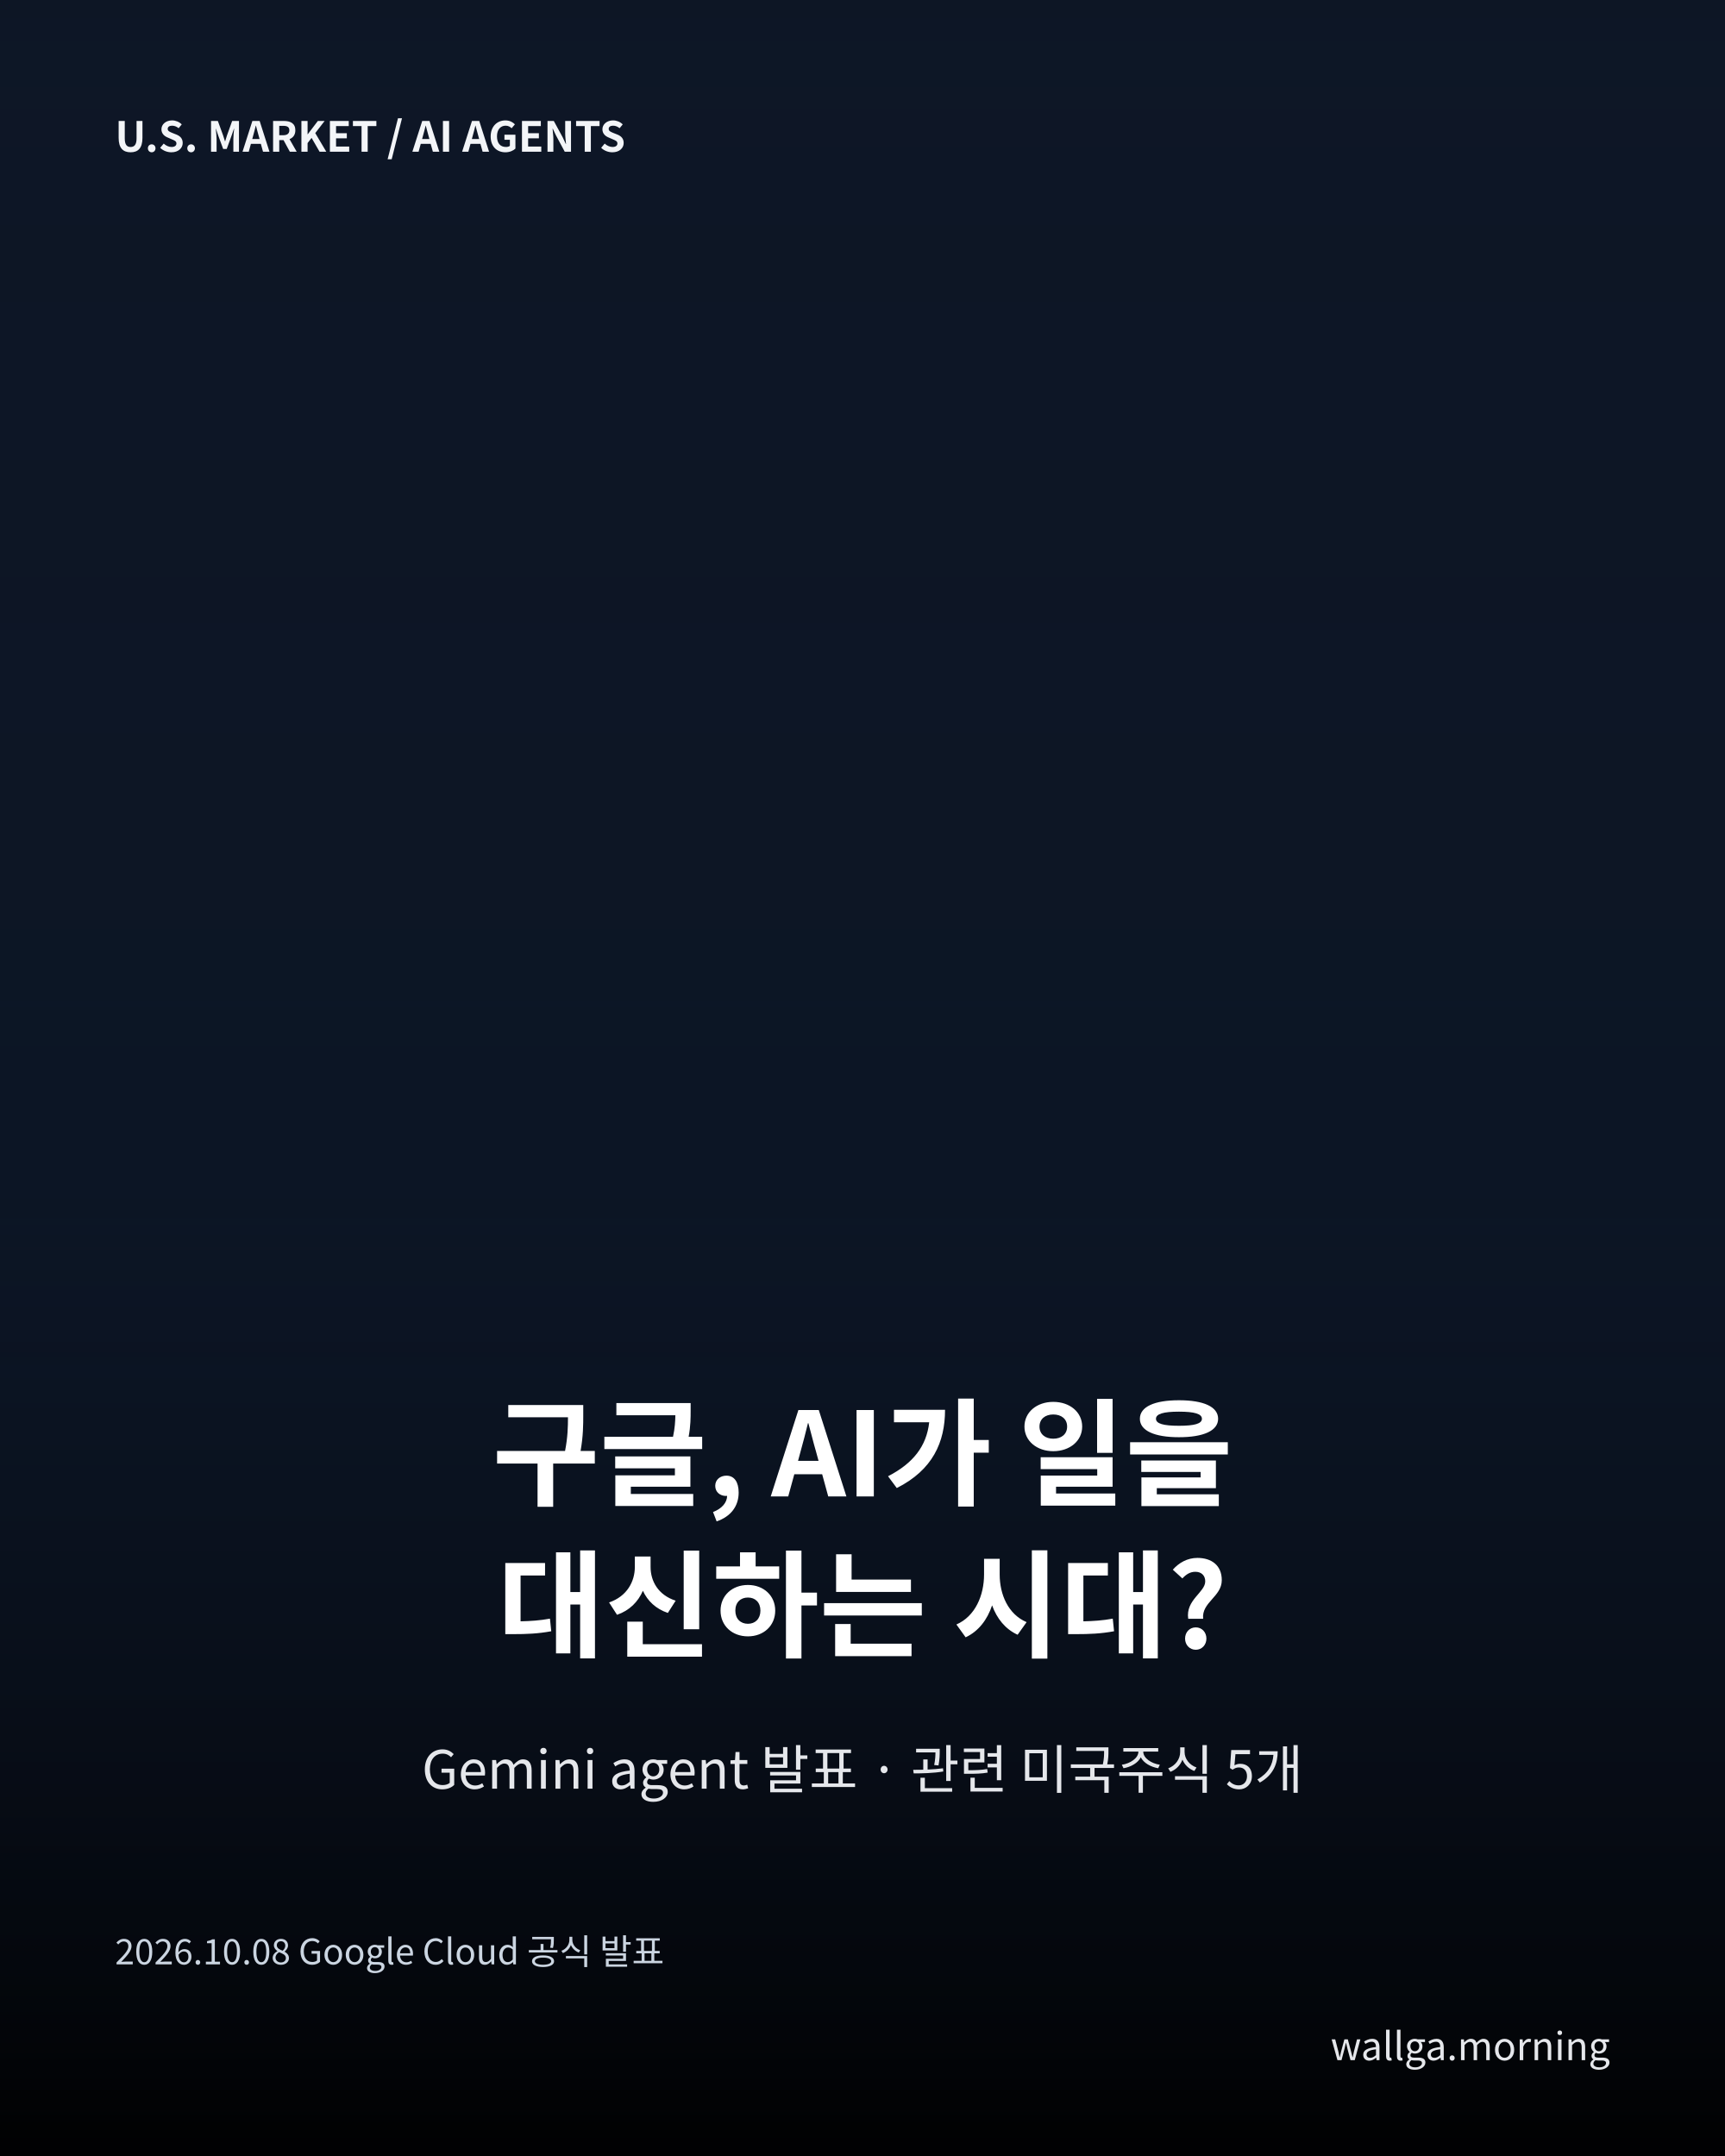
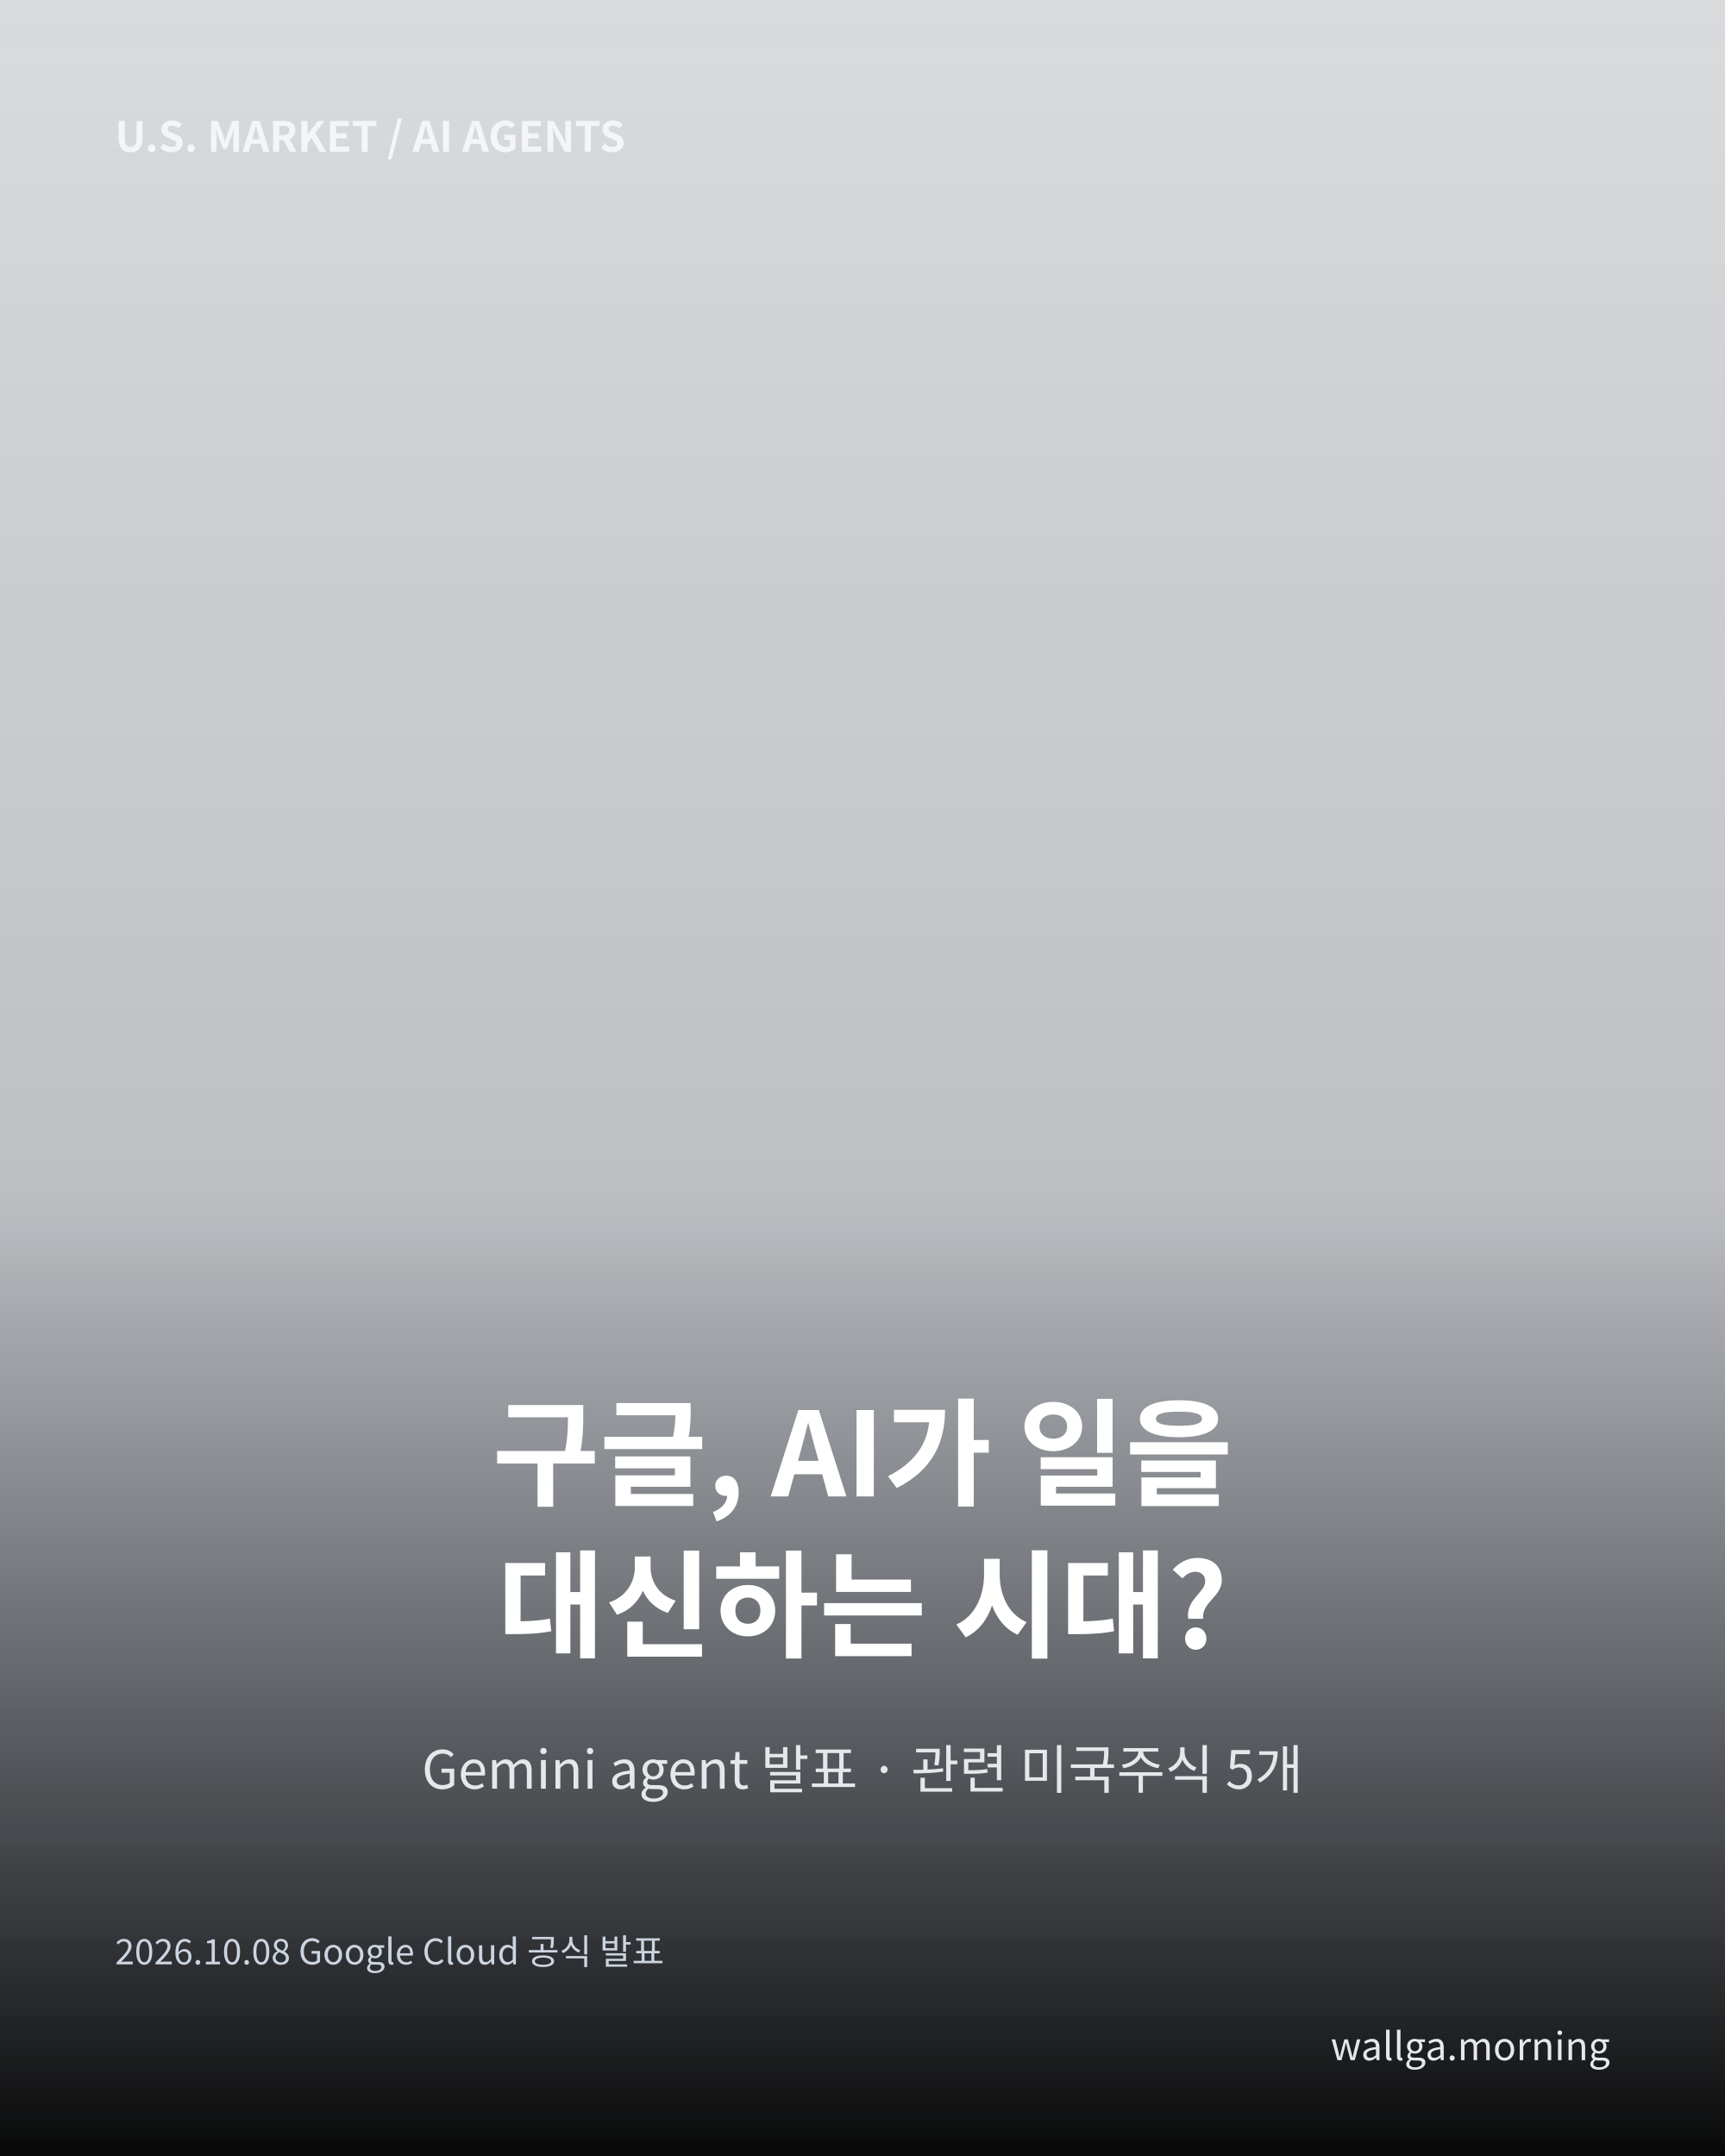
<svg xmlns="http://www.w3.org/2000/svg" width="1080" height="1350" viewBox="0 0 1080 1350">
  <style>text{font-family:'Noto Sans CJK KR','Noto Sans KR',sans-serif}.b{font-weight:700}.r{font-weight:400}</style>
  <defs>
    <linearGradient id="g" x1="0" y1="0" x2="0" y2="1">
      <stop offset="0%" stop-color="#0e182c" stop-opacity=".10" />
      <stop offset="55%" stop-color="#0a1324" stop-opacity=".22" />
      <stop offset="100%" stop-color="#000" stop-opacity=".97" />
    </linearGradient>
  </defs>
-   <rect width="1080" height="1350" fill="#0d1625" />
  <rect width="1080" height="1350" fill="url(#g)" />
  <text x="72" y="95" font-size="26" fill="#f3f5f8" class="b">U.S. MARKET / AI AGENTS</text>
  <text x="540" y="937" text-anchor="middle" font-size="73" fill="white" class="b">구글, AI가 일을</text>
  <text x="540" y="1032" text-anchor="middle" font-size="73" fill="white" class="b">대신하는 시대?</text>
  <text x="540" y="1120" text-anchor="middle" font-size="33" fill="#e5e7eb">Gemini agent 발표 · 관련 미국주식 5개</text>
  <text x="72" y="1230" font-size="22" fill="#cbd5e1" class="r">2026.10.08 Google Cloud 공식 발표</text>
  <text x="1008" y="1290" text-anchor="end" font-size="24" fill="#e5e7eb">wallga.morning</text>
</svg>
